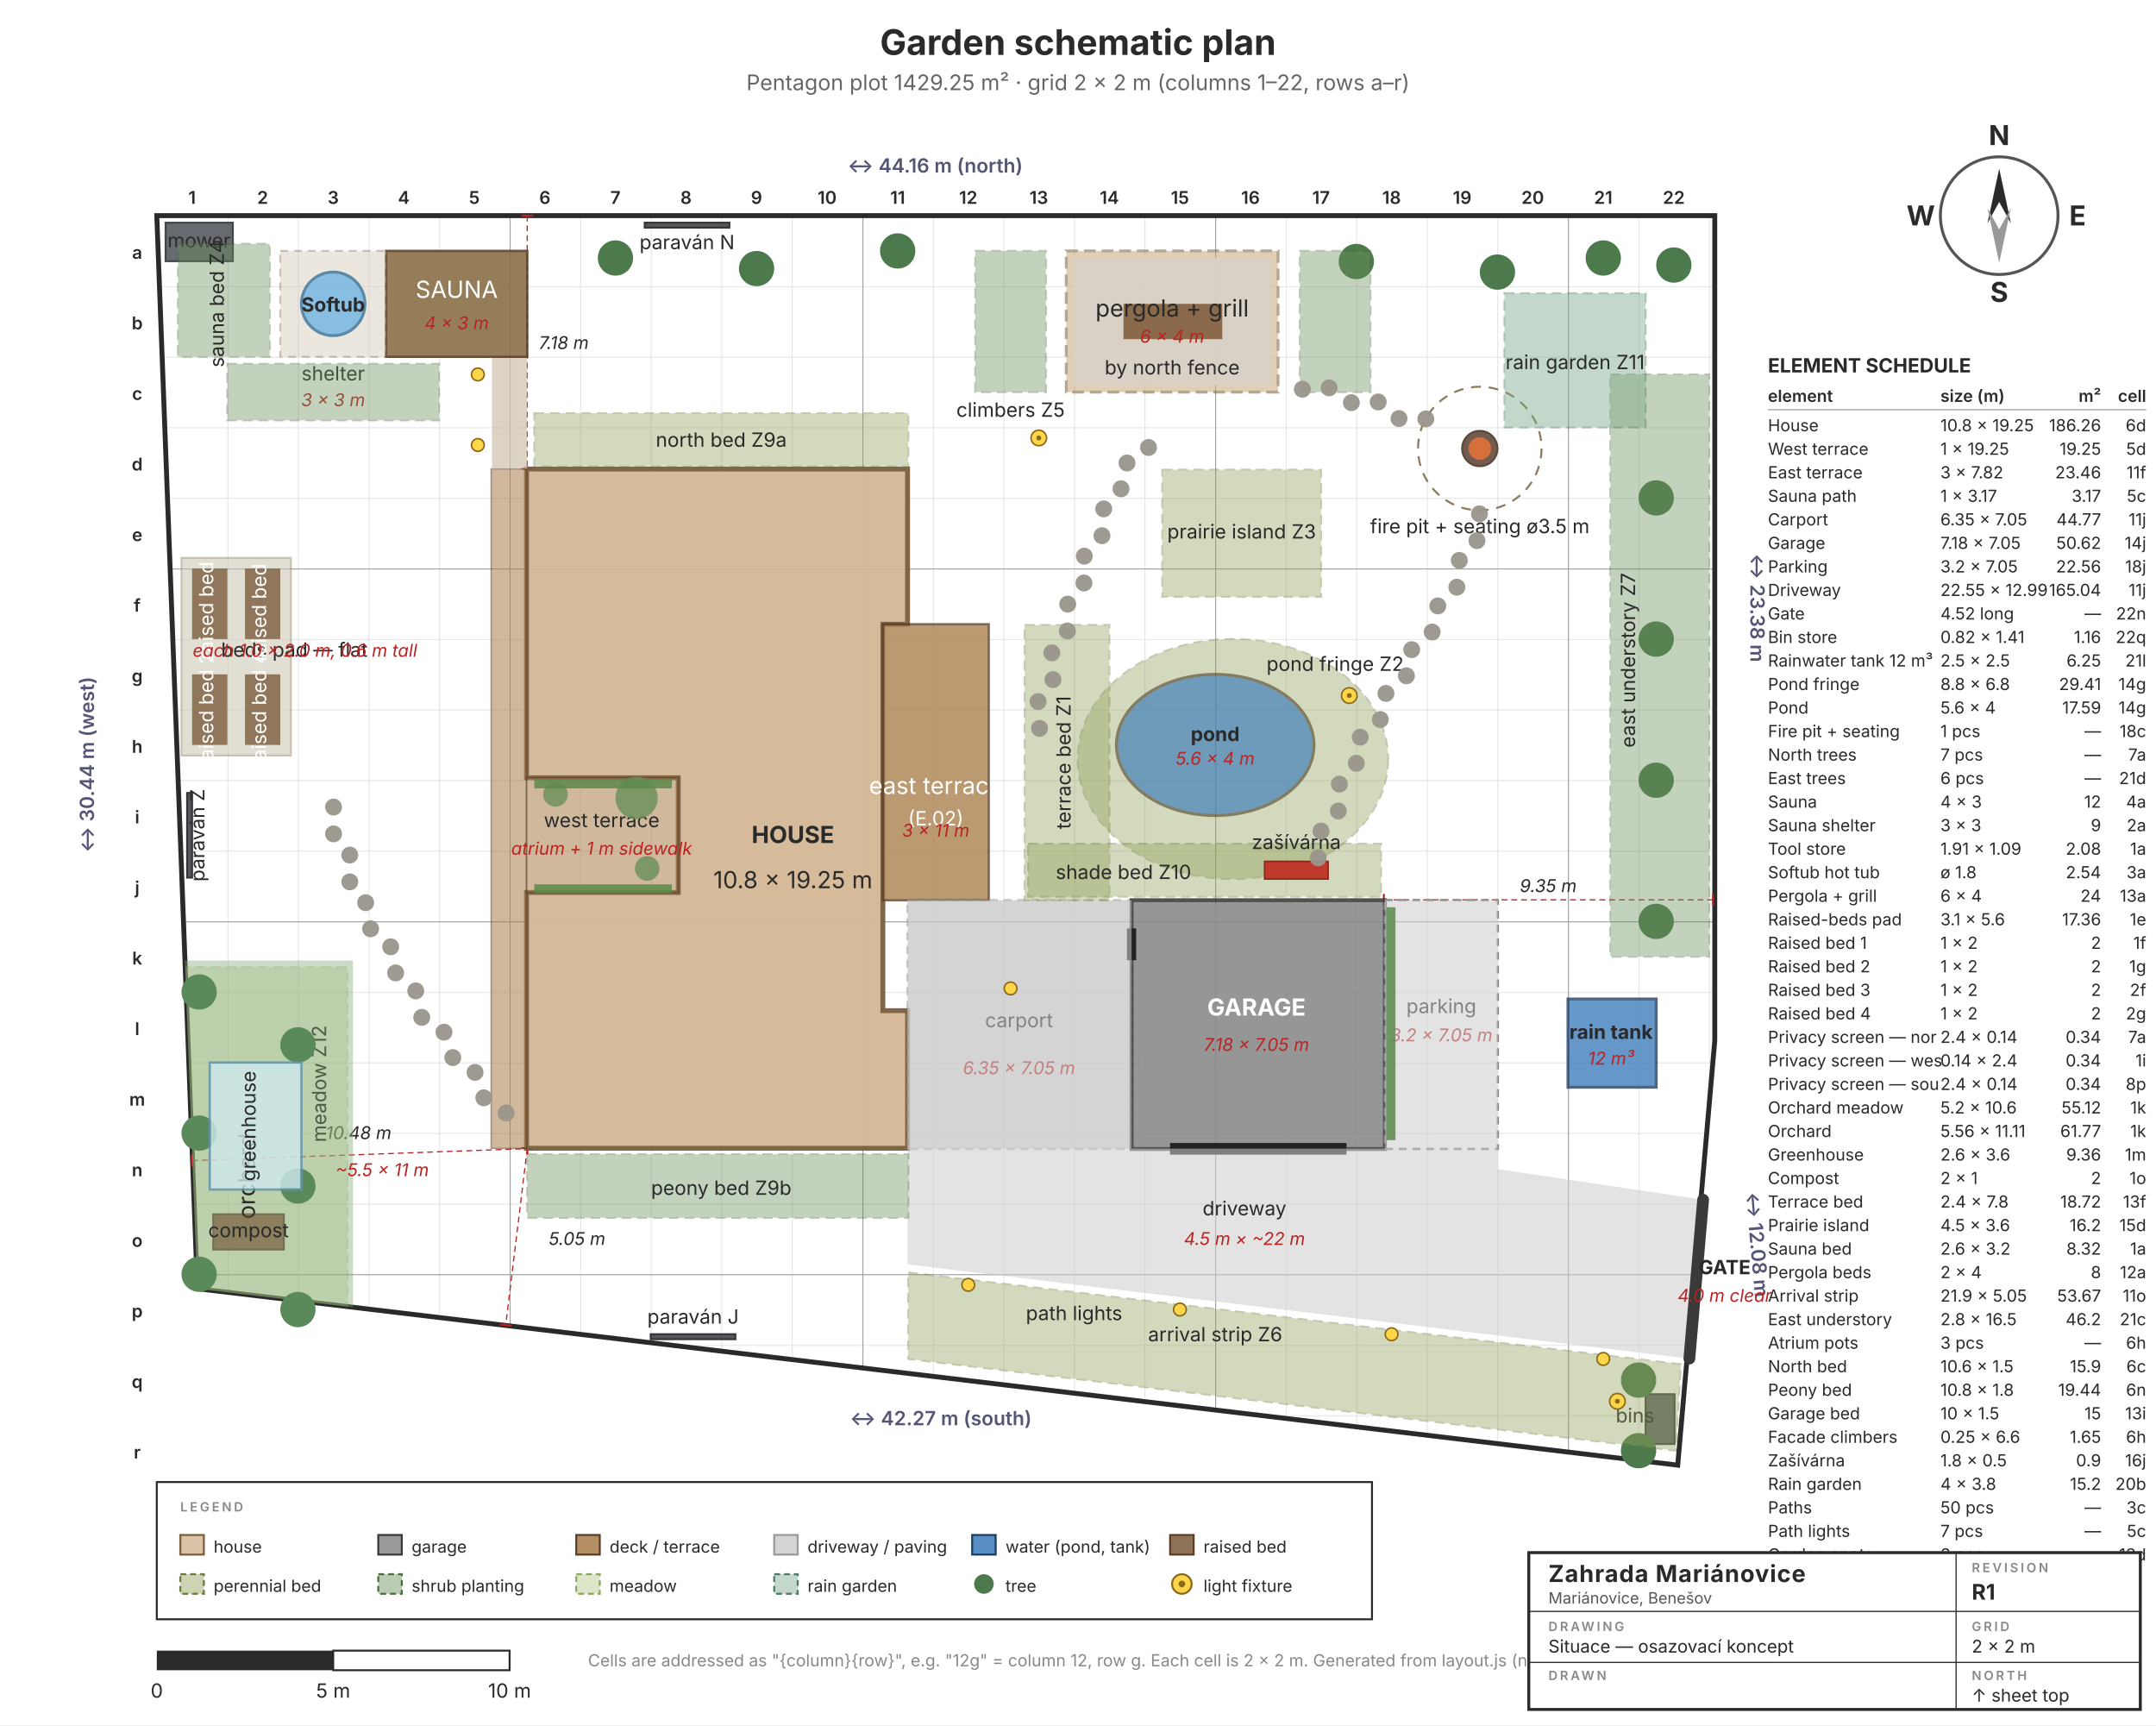
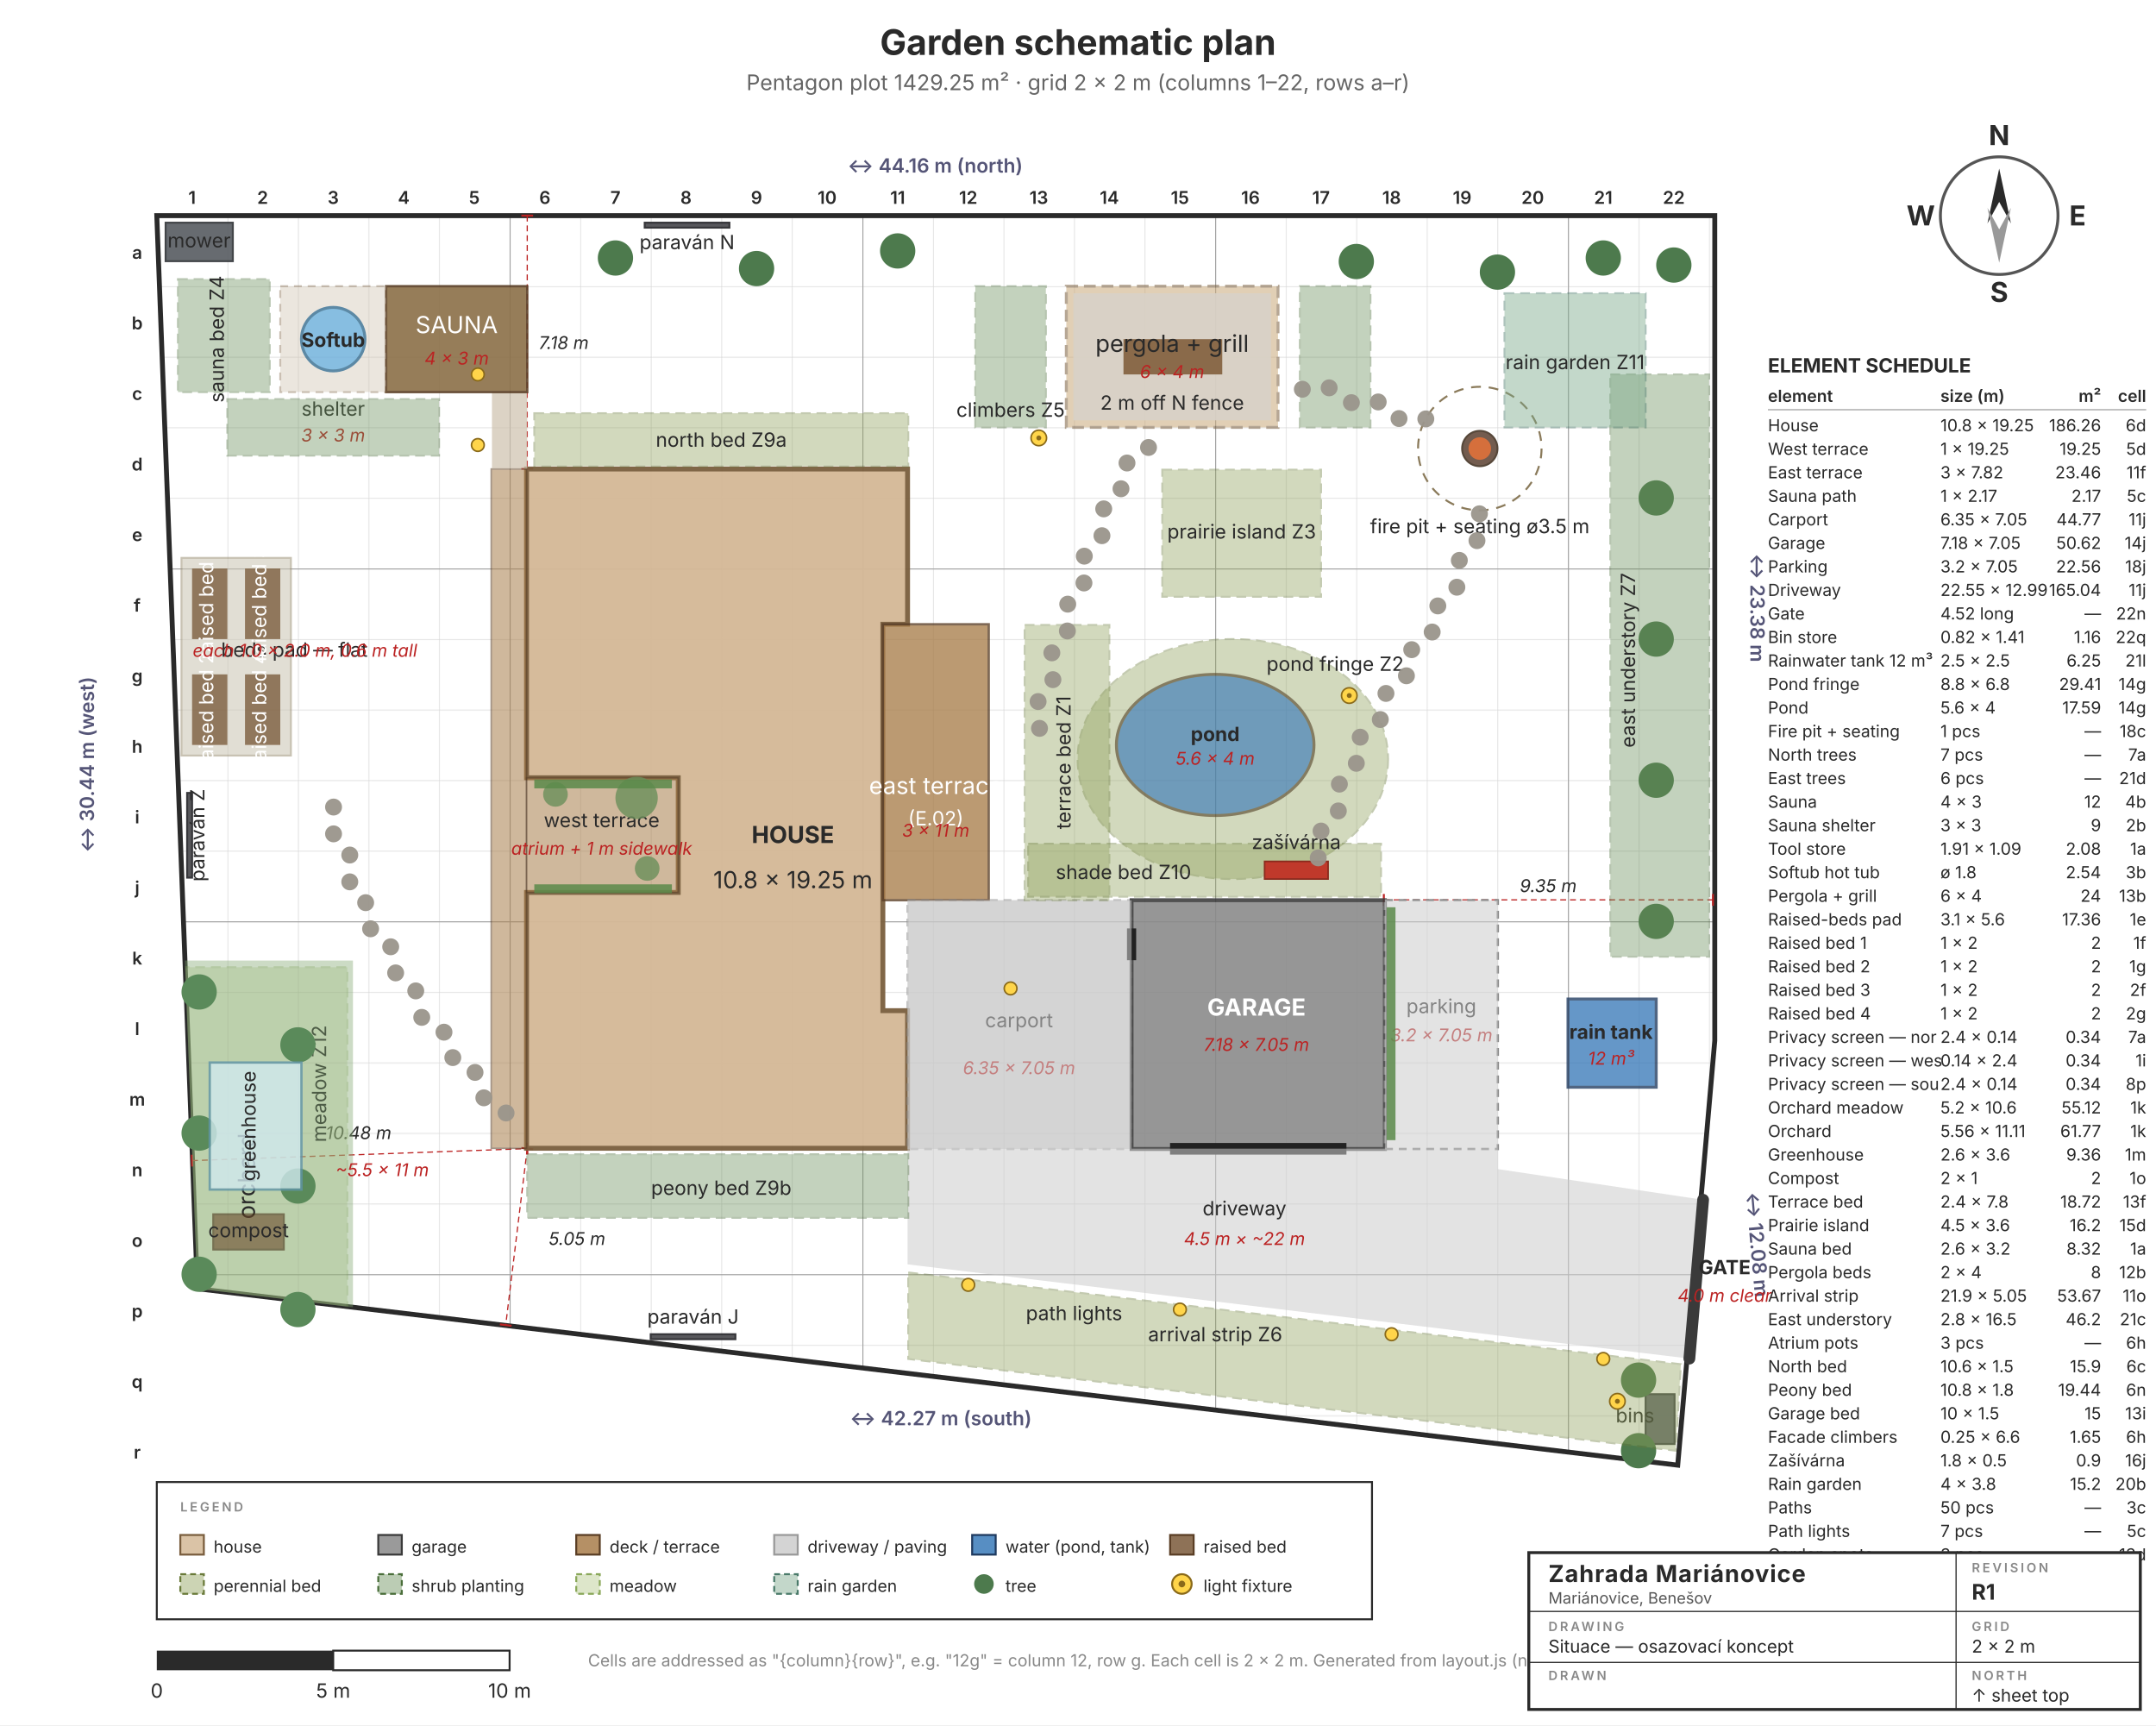
<svg xmlns="http://www.w3.org/2000/svg" viewBox="0 0 1100 880" font-family="-apple-system, BlinkMacSystemFont, sans-serif">
  <defs>
    <pattern id="cellgrid" width="36" height="36" patternUnits="userSpaceOnUse">
      <path d="M 36 0 L 0 0 0 36" fill="none" stroke="#d8d8d8" stroke-width="0.6" />
    </pattern>
    <pattern id="majorgrid" x="0" y="0" width="180" height="180" patternUnits="userSpaceOnUse">
      <rect width="180" height="180" fill="url(#cellgrid)" />
      <path d="M 180 0 L 0 0 0 180" fill="none" stroke="#a0a0a0" stroke-width="1" />
    </pattern>
    <clipPath id="plotShape">
      <polygon points="0,0 794.88,0 794.88,420.84 775.98,637.38 20.7,547.38" />
    </clipPath>
  </defs>
  <style>
    text { font-family: -apple-system, sans-serif; fill: #2a2a2a; }
    .title { font-size: 18px; font-weight: 700; text-anchor: middle; }
    .subtitle { font-size: 11px; fill: #666; text-anchor: middle; }
    .lbl { font-size: 12px; text-anchor: middle; }
    .lbl-w { font-size: 12px; text-anchor: middle; fill: white; }
    .lbl-sm { font-size: 10px; text-anchor: middle; }
    .lbl-sm-w { font-size: 10px; text-anchor: middle; fill: white; }
    .compass { font-size: 14px; font-weight: 700; text-anchor: middle; }
    .strana { font-size: 10px; fill: #557; font-weight: 600; text-anchor: middle; }
    .dim { font-size: 9px; fill: #b22; text-anchor: middle; font-style: italic; }
    .axis { font-size: 9px; fill: #555; text-anchor: middle; font-weight: 600; }
    .tb-proj { font-size: 12px; font-weight: 700; letter-spacing: 0.4px; }
    .tb-sub { font-size: 8px; fill: #555; }
    .tb-lbl { font-size: 6.5px; fill: #888; font-weight: 600; letter-spacing: 1.2px; }
    .tb-val { font-size: 9px; }
    .tb-rev { font-size: 11px; font-weight: 700; }
    .leg { font-size: 8.5px; }
    .note { font-size: 8.5px; fill: #888; }
  </style>
  <rect x="0" y="0" width="1100" height="880" fill="white" />
  <text x="550" y="28" class="title">Garden schematic plan</text>
  <text x="550" y="46" class="subtitle">Pentagon plot 1429.25 m² · grid 2 × 2 m (columns 1–22, rows a–r)</text>
  <g transform="translate(80, 110)">
    <g clip-path="url(#plotShape)">
      <rect x="-50" y="-10" width="900" height="700" fill="url(#majorgrid)" />
    </g>
    <polygon points="0,0 794.88,0 794.88,420.84 775.98,637.38 20.7,547.38" fill="none" stroke="#2a2a2a" stroke-width="2.5" />
    <g class="axis-labels" font-size="9" fill="#555" text-anchor="middle" font-weight="600">
      <text x="18" y="-6">1</text>
      <text x="54" y="-6">2</text>
      <text x="90" y="-6">3</text>
      <text x="126" y="-6">4</text>
      <text x="162" y="-6">5</text>
      <text x="198" y="-6">6</text>
      <text x="234" y="-6">7</text>
      <text x="270" y="-6">8</text>
      <text x="306" y="-6">9</text>
      <text x="342" y="-6">10</text>
      <text x="378" y="-6">11</text>
      <text x="414" y="-6">12</text>
      <text x="450" y="-6">13</text>
      <text x="486" y="-6">14</text>
      <text x="522" y="-6">15</text>
      <text x="558" y="-6">16</text>
      <text x="594" y="-6">17</text>
      <text x="630" y="-6">18</text>
      <text x="666" y="-6">19</text>
      <text x="702" y="-6">20</text>
      <text x="738" y="-6">21</text>
      <text x="774" y="-6">22</text>
    </g>
    <g class="axis-labels" font-size="9" fill="#555" text-anchor="middle" font-weight="600">
      <text x="-10" y="22">a</text>
      <text x="-10" y="58">b</text>
      <text x="-10" y="94">c</text>
      <text x="-10" y="130">d</text>
      <text x="-10" y="166">e</text>
      <text x="-10" y="202">f</text>
      <text x="-10" y="238">g</text>
      <text x="-10" y="274">h</text>
      <text x="-10" y="310">i</text>
      <text x="-10" y="346">j</text>
      <text x="-10" y="382">k</text>
      <text x="-10" y="418">l</text>
      <text x="-10" y="454">m</text>
      <text x="-10" y="490">n</text>
      <text x="-10" y="526">o</text>
      <text x="-10" y="562">p</text>
      <text x="-10" y="598">q</text>
      <text x="-10" y="634">r</text>
    </g>
    <text x="397.08" y="-21.96" class="strana">↔ 44.16 m (north)</text>
    <text x="813.06" y="199.98" class="strana" transform="rotate(90, 813.06, 199.98)">↔ 23.38 m</text>
    <text x="813.06" y="525.06" class="strana" transform="rotate(85, 813.06, 525.06)">↔ 12.08 m</text>
    <text x="399.96" y="617.04" class="strana">↔ 42.27 m (south)</text>
    <text x="-32.04" y="280.08" class="strana" transform="rotate(-90, -32.04, 280.08)">↔ 30.44 m (west)</text>
    <g stroke="#b22" stroke-width="0.6" fill="#b22">
      <line x1="189" y1="0" x2="189" y2="129.06" stroke-dasharray="3,2" />
      <line x1="186" y1="0" x2="192" y2="0" stroke-width="1" />
      <line x1="186" y1="129.06" x2="192" y2="129.06" stroke-width="1" />
      <text x="194.94" y="68.04" font-size="9" font-style="italic" stroke="none" text-anchor="start">7.18 m</text>
      <line x1="18" y1="482.04" x2="189" y2="475.92" stroke-dasharray="3,2" />
      <line x1="18.11" y1="485.04" x2="17.89" y2="479.04" stroke-width="1" />
      <line x1="189.11" y1="478.92" x2="188.89" y2="472.92" stroke-width="1" />
      <text x="102.96" y="471.06" font-size="9" font-style="italic" stroke="none" text-anchor="middle">10.48 m</text>
      <line x1="189" y1="475.92" x2="178.02" y2="565.92" stroke-dasharray="3,2" />
      <line x1="186.02" y1="475.56" x2="191.98" y2="476.28" stroke-width="1" />
      <line x1="175.04" y1="565.56" x2="181" y2="566.28" stroke-width="1" />
      <text x="199.98" y="525.06" font-size="9" font-style="italic" stroke="none" text-anchor="start">5.05 m</text>
      <line x1="626.04" y1="349.02" x2="793.98" y2="349.02" stroke-dasharray="3,2" />
      <line x1="626.04" y1="352.02" x2="626.04" y2="346.02" stroke-width="1" />
      <line x1="793.98" y1="352.02" x2="793.98" y2="346.02" stroke-width="1" />
      <text x="709.92" y="345.06" font-size="9" font-style="italic" stroke="none" text-anchor="middle">9.35 m</text>
    </g>
    <g class="el" data-id="house">
      <polygon points="188.64,129.24 383.04,129.24 383.04,208.44 370.44,208.44 370.44,405.54 383.04,405.54 383.04,475.74 188.64,475.74 188.64,345.24 266.04,345.24 266.04,286.74 188.64,286.74" fill="#d4b896" opacity="0.95" stroke="#7a5e3e" stroke-width="2.5" />
      <text x="324.54" y="320.04" class="lbl" font-size="20" font-weight="700">HOUSE</text>
      <text x="324.54" y="343.08" class="lbl">10.8 × 19.25 m</text>
    </g>
    <g class="el" data-id="westTerrace">
      <rect x="170.64" y="129.24" width="18" height="346.5" fill="#a87d4a" opacity="0.55" stroke="#5a3e25" stroke-width="0.8" />
      <rect x="188.64" y="286.74" width="77.4" height="58.5" fill="#a87d4a" opacity="0.55" stroke="#5a3e25" stroke-width="0.8" />
      <text x="226.98" y="311.94" class="lbl-sm">west terrace</text>
      <text x="226.98" y="325.98" class="dim">atrium + 1 m sidewalk</text>
    </g>
    <g class="el" data-id="eastTerrace">
      <rect x="370.44" y="208.44" width="54" height="140.76" fill="#a87d4a" opacity="0.78" stroke="#5a3e25" stroke-width="1.2" />
      <text x="397.44" y="295.02" class="lbl-w">east terrace</text>
      <text x="397.44" y="311.04" class="lbl-sm-w">(E.02)</text>
      <text x="397.44" y="316.8" class="dim" fill="#fff">3 × 11 m</text>
    </g>
    <g class="el" data-id="saunaPath">
-       <rect x="171" y="72" width="18" height="57.06" fill="#cdc1ad" opacity="0.7" />
+       <rect x="171" y="90" width="18" height="39.06" fill="#cdc1ad" opacity="0.7" />
    </g>
    <g class="el" data-id="carport">
      <rect x="383.04" y="349.2" width="114.3" height="126.9" fill="#bdbdbd" opacity="0.5" stroke="#888" stroke-width="1.2" stroke-dasharray="4,3" />
      <text x="439.92" y="414" class="lbl-sm">carport</text>
      <text x="439.92" y="437.94" class="dim">6.35 × 7.05 m</text>
    </g>
    <g class="el" data-id="garage">
      <rect x="497.34" y="349.2" width="129.24" height="126.9" fill="#888" opacity="0.88" stroke="#3a3a3a" stroke-width="2" />
      <rect x="516.96" y="473.04" width="90" height="5.94" fill="#222" />
      <rect x="495" y="363.6" width="4.68" height="16.2" fill="#222" />
      <text x="561.06" y="408.06" class="lbl-w" font-size="14" font-weight="700">GARAGE</text>
      <text x="561.06" y="426.06" class="dim" fill="#fff">7.18 × 7.05 m</text>
    </g>
    <g class="el" data-id="parking">
      <rect x="626.58" y="349.2" width="57.6" height="126.9" fill="none" stroke="#888" stroke-width="1.2" stroke-dasharray="4,3" />
      <text x="655.38" y="406.8" class="lbl-sm" fill="#666">parking</text>
      <text x="655.38" y="421.2" class="dim">3.2 × 7.05 m</text>
    </g>
    <g class="el" data-id="driveway">
      <polygon points="383.04,349.2 497.34,349.2 497.34,475.92 626.58,475.92 626.58,349.2 684.18,349.2 684.18,486.36 788.94,502.02 781.92,583.02 383.04,534.96" fill="#cccccc" opacity="0.55" />
      <text x="554.94" y="509.94" class="lbl-sm">driveway</text>
      <text x="554.94" y="525.06" class="dim">4.5 m × ~22 m</text>
    </g>
    <g class="el" data-id="gate">
      <line x1="788.94" y1="502.02" x2="781.92" y2="583.02" fill="none" stroke="#3a3a3a" stroke-width="6" stroke-linecap="round" />
      <text x="799.92" y="540" class="lbl-sm" font-weight="700" text-anchor="start">GATE</text>
      <text x="799.92" y="554.04" class="dim" text-anchor="start">4.0 m clear</text>
    </g>
    <g class="el" data-id="binStore">
      <g clip-path="url(#plotShape)">
        <rect x="759.6" y="601.2" width="14.76" height="25.38" fill="#5a5e64" opacity="0.92" stroke="#33363a" stroke-width="1" />
      </g>
      <text x="754.2" y="615.6" class="lbl-sm" fill="#333" text-anchor="end">bins</text>
    </g>
    <g class="el" data-id="rainTank">
      <rect x="720" y="399.6" width="45" height="45" fill="#3a7ab8" opacity="0.78" stroke="#1f3a5f" stroke-width="1.5" />
      <text x="741.96" y="419.94" class="lbl-sm" fill="#fff" font-weight="700">rain tank</text>
      <text x="741.96" y="433.08" class="dim" fill="#fff">12 m³</text>
    </g>
    <g class="el" data-id="pondFringe">
      <ellipse cx="549" cy="277.2" rx="79.2" ry="61.2" fill="#8fa05a" opacity="0.4" stroke="#6a7a3a" stroke-width="1" stroke-dasharray="5,3" />
      <text x="601.2" y="232.2" class="lbl-sm" fill="#3a5a28">pond fringe Z2</text>
    </g>
    <g class="el" data-id="pond">
      <ellipse cx="540" cy="270" rx="50.4" ry="36" fill="#3a7ab8" opacity="0.65" stroke="#5a4a30" stroke-width="1.5" />
      <text x="540" y="268.02" class="lbl-sm" fill="#fff" font-weight="700">pond</text>
      <text x="540" y="280.08" class="dim" fill="#fff">5.6 × 4 m</text>
    </g>
    <g class="el" data-id="firePit">
      <circle cx="675" cy="118.8" r="31.5" fill="none" stroke="#8a7a5a" stroke-width="1" stroke-dasharray="5,4" />
      <circle cx="675" cy="118.8" r="9" fill="#5a4030" opacity="0.85" stroke="#3a2818" stroke-width="1" />
      <circle cx="675" cy="118.8" r="5.76" fill="#ff7733" opacity="0.7" />
      <text x="675" y="162" class="lbl-sm" fill="#5a4828">fire pit + seating ø3.5 m</text>
    </g>
    <g class="el" data-id="northTrees">
      <circle cx="234" cy="21.6" r="9" fill="#4d7a4d" />
      <circle cx="306" cy="27" r="9" fill="#4d7a4d" />
      <circle cx="378" cy="18" r="9" fill="#4d7a4d" />
      <circle cx="612" cy="23.4" r="9" fill="#4d7a4d" />
      <circle cx="684" cy="28.8" r="9" fill="#4d7a4d" />
      <circle cx="738" cy="21.6" r="9" fill="#4d7a4d" />
      <circle cx="774" cy="25.2" r="9" fill="#4d7a4d" />
    </g>
    <g class="el" data-id="eastTrees">
      <circle cx="765" cy="144" r="9" fill="#4d7a4d" />
      <circle cx="765" cy="216" r="9" fill="#4d7a4d" />
      <circle cx="765" cy="288" r="9" fill="#4d7a4d" />
      <circle cx="765" cy="360" r="9" fill="#4d7a4d" />
      <circle cx="756" cy="594" r="9" fill="#4d7a4d" />
      <circle cx="756" cy="630" r="9" fill="#4d7a4d" />
    </g>
    <g class="el" data-id="sauna">
-       <rect x="117" y="18" width="72" height="54" fill="#8b6f47" opacity="0.9" stroke="#5a3e25" stroke-width="1.2" />
-       <text x="153" y="41.94" class="lbl-w">SAUNA</text>
-       <text x="153" y="57.96" class="dim" fill="#fff">4 × 3 m</text>
+       <rect x="117" y="36" width="72" height="54" fill="#8b6f47" opacity="0.9" stroke="#5a3e25" stroke-width="1.2" />
+       <text x="153" y="59.94" class="lbl-w">SAUNA</text>
+       <text x="153" y="75.96" class="dim" fill="#fff">4 × 3 m</text>
    </g>
    <g class="el" data-id="saunaShelter">
-       <rect x="63" y="18" width="54" height="54" fill="#cdc1ad" opacity="0.4" stroke="#7a5e3e" stroke-width="1" stroke-dasharray="4,3" />
-       <text x="90" y="84.06" class="lbl-sm" fill="#5a4828">shelter</text>
-       <text x="90" y="97.2" class="dim">3 × 3 m</text>
+       <rect x="63" y="36" width="54" height="54" fill="#cdc1ad" opacity="0.4" stroke="#7a5e3e" stroke-width="1" stroke-dasharray="4,3" />
+       <text x="90" y="102.06" class="lbl-sm" fill="#5a4828">shelter</text>
+       <text x="90" y="115.2" class="dim">3 × 3 m</text>
    </g>
    <g class="el" data-id="toolStore">
      <g clip-path="url(#plotShape)">
        <rect x="4.5" y="3.6" width="34.29" height="19.62" fill="#5a5e64" opacity="0.92" stroke="#33363a" stroke-width="1" />
      </g>
      <text x="21.6" y="16.2" class="lbl-sm" fill="#fff">mower</text>
    </g>
    <g class="el" data-id="softub">
-       <circle cx="90" cy="45" r="16.2" fill="#5dade2" opacity="0.7" stroke="#1f618d" stroke-width="1.5" />
-       <text x="90" y="48.96" class="lbl-sm" fill="#1f3a5f" font-weight="700">Softub</text>
+       <circle cx="90" cy="63" r="16.2" fill="#5dade2" opacity="0.7" stroke="#1f618d" stroke-width="1.5" />
+       <text x="90" y="66.96" class="lbl-sm" fill="#1f3a5f" font-weight="700">Softub</text>
    </g>
    <g class="el" data-id="pergola">
-       <rect x="464.04" y="18" width="108" height="72" fill="#c8a878" opacity="0.55" stroke="#7a5e3e" stroke-width="1.5" stroke-dasharray="6,3" />
-       <rect x="467.64" y="21.6" width="100.8" height="64.8" fill="#d8d2c8" opacity="0.9" />
-       <rect x="493.2" y="45" width="50.4" height="18" fill="#8a6a4a" />
-       <text x="518.04" y="51.48" class="lbl">pergola + grill</text>
-       <text x="518.04" y="64.8" class="dim">6 × 4 m</text>
-       <text x="518.04" y="81" class="lbl-sm" fill="#5a4828">by north fence</text>
+       <rect x="464.04" y="36" width="108" height="72" fill="#c8a878" opacity="0.55" stroke="#7a5e3e" stroke-width="1.5" stroke-dasharray="6,3" />
+       <rect x="467.64" y="39.6" width="100.8" height="64.8" fill="#d8d2c8" opacity="0.9" />
+       <rect x="493.2" y="63" width="50.4" height="18" fill="#8a6a4a" />
+       <text x="518.04" y="69.48" class="lbl">pergola + grill</text>
+       <text x="518.04" y="82.8" class="dim">6 × 4 m</text>
+       <text x="518.04" y="99" class="lbl-sm" fill="#5a4828">2 m off N fence</text>
    </g>
    <g class="el" data-id="raisedBedsPad">
      <g clip-path="url(#plotShape)">
        <rect x="12.6" y="174.6" width="55.8" height="100.8" fill="#c8c2b0" opacity="0.55" stroke="#9a9074" stroke-width="1" />
      </g>
      <text x="70.2" y="225" class="lbl-sm" fill="#5a5030" text-anchor="start">beds pad — flat</text>
    </g>
    <g class="el" data-id="raisedBed1">
      <rect x="18" y="180" width="18" height="36" fill="#7a5a3a" opacity="0.78" />
      <text x="28.8" y="198" class="lbl-sm-w" transform="rotate(-90, 28.8, 198)">raised bed 1</text>
    </g>
    <g class="el" data-id="raisedBed2">
      <rect x="18" y="234" width="18" height="36" fill="#7a5a3a" opacity="0.78" />
      <text x="28.8" y="252" class="lbl-sm-w" transform="rotate(-90, 28.8, 252)">raised bed 2</text>
    </g>
    <g class="el" data-id="raisedBed3">
      <rect x="45" y="180" width="18" height="36" fill="#7a5a3a" opacity="0.78" />
      <text x="55.8" y="198" class="lbl-sm-w" transform="rotate(-90, 55.8, 198)">raised bed 3</text>
    </g>
    <g class="el" data-id="raisedBed4">
      <rect x="45" y="234" width="18" height="36" fill="#7a5a3a" opacity="0.78" />
      <text x="55.8" y="252" class="lbl-sm-w" transform="rotate(-90, 55.8, 252)">raised bed 4</text>
      <text x="75.6" y="225" class="dim" text-anchor="start">each 1.0 × 2.0 m, 0.6 m tall</text>
    </g>
    <g class="el" data-id="screenNorth">
      <rect x="248.94" y="3.6" width="43.2" height="2.52" fill="#4a4a4e" opacity="0.92" stroke="#26262a" stroke-width="1" />
      <text x="270.54" y="17.1" class="lbl-sm" fill="#3a3a3e">paraván N</text>
    </g>
    <g class="el" data-id="screenWest">
      <rect x="15.48" y="294.48" width="2.52" height="43.2" fill="#4a4a4e" opacity="0.92" stroke="#26262a" stroke-width="1" />
      <text x="24.3" y="316.08" class="lbl-sm" fill="#3a3a3e" transform="rotate(-90, 24.3, 316.08)">paraván Z</text>
    </g>
    <g class="el" data-id="screenSouth">
      <rect x="252" y="570.6" width="43.2" height="2.52" fill="#4a4a4e" opacity="0.92" stroke="#26262a" stroke-width="1" />
      <text x="273.6" y="565.2" class="lbl-sm" fill="#3a3a3e">paraván J</text>
    </g>
    <g class="el" data-id="orchardMeadow">
      <g clip-path="url(#plotShape)">
        <rect x="3.6" y="383.4" width="93.6" height="190.8" fill="#b5c98a" opacity="0.35" stroke="#8aa85a" stroke-width="1" stroke-dasharray="5,3" />
      </g>
      <text x="86.4" y="442.8" class="lbl-sm" fill="#3a5a28" transform="rotate(-90, 86.4, 442.8)">meadow Z12</text>
    </g>
    <g class="el" data-id="orchard">
      <g clip-path="url(#plotShape)">
        <rect x="0" y="379.98" width="100.08" height="199.98" fill="#7fa66f" opacity="0.4" />
      </g>
      <circle cx="21.6" cy="396" r="9" fill="#5a8a5a" />
      <circle cx="72" cy="423" r="9" fill="#5a8a5a" />
      <circle cx="21.6" cy="468" r="9" fill="#5a8a5a" />
      <circle cx="72" cy="495" r="9" fill="#5a8a5a" />
      <circle cx="21.6" cy="540" r="9" fill="#5a8a5a" />
      <circle cx="72" cy="558" r="9" fill="#5a8a5a" />
      <text x="50.04" y="489.96" class="lbl" transform="rotate(-90, 50.04, 489.96)">orchard</text>
      <text x="115.02" y="489.96" class="dim" text-anchor="start">~5.5 × 11 m</text>
    </g>
    <g class="el" data-id="greenhouse">
      <g clip-path="url(#plotShape)">
        <rect x="27" y="432" width="46.8" height="64.8" fill="#cfe8ef" opacity="0.8" stroke="#5f93a8" stroke-width="1.2" />
      </g>
      <text x="50.4" y="464.4" class="lbl-sm" fill="#245a6a" transform="rotate(-90, 50.4, 464.4)">greenhouse</text>
    </g>
    <g class="el" data-id="compost">
      <g clip-path="url(#plotShape)">
        <rect x="28.8" y="509.4" width="36" height="18" fill="#6a4a2a" opacity="0.6" stroke="#4a3218" stroke-width="1" />
      </g>
      <text x="46.8" y="521.1" class="lbl-sm" fill="#fff">compost</text>
    </g>
    <g class="el" data-id="bedTerrace">
      <rect x="442.8" y="208.8" width="43.2" height="140.4" fill="#8fa05a" opacity="0.4" stroke="#6a7a3a" stroke-width="1" stroke-dasharray="5,3" />
      <text x="466.2" y="279" class="lbl-sm" fill="#3a5a28" transform="rotate(-90, 466.2, 279)">terrace bed Z1</text>
    </g>
    <g class="el" data-id="prairieIsland">
      <rect x="513" y="129.6" width="81" height="64.8" fill="#8fa05a" opacity="0.4" stroke="#6a7a3a" stroke-width="1" stroke-dasharray="5,3" />
      <text x="553.5" y="164.7" class="lbl-sm" fill="#3a5a28">prairie island Z3</text>
    </g>
    <g class="el" data-id="saunaBed">
-       <rect x="10.8" y="14.4" width="46.8" height="57.6" fill="#6a8e5a" opacity="0.4" stroke="#4a6e3a" stroke-width="1" stroke-dasharray="5,3" />
-       <rect x="36" y="75.6" width="108" height="28.8" fill="#6a8e5a" opacity="0.4" stroke="#4a6e3a" stroke-width="1" stroke-dasharray="5,3" />
-       <text x="34.2" y="45" class="lbl-sm" fill="#3a5a28" transform="rotate(-90, 34.2, 45)">sauna bed Z4</text>
+       <rect x="10.8" y="32.4" width="46.8" height="57.6" fill="#6a8e5a" opacity="0.4" stroke="#4a6e3a" stroke-width="1" stroke-dasharray="5,3" />
+       <rect x="36" y="93.6" width="108" height="28.8" fill="#6a8e5a" opacity="0.4" stroke="#4a6e3a" stroke-width="1" stroke-dasharray="5,3" />
+       <text x="34.2" y="63" class="lbl-sm" fill="#3a5a28" transform="rotate(-90, 34.2, 63)">sauna bed Z4</text>
    </g>
    <g class="el" data-id="pergolaBeds">
-       <rect x="417.6" y="18" width="36" height="72" fill="#6a8e5a" opacity="0.4" stroke="#4a6e3a" stroke-width="1" stroke-dasharray="5,3" />
-       <rect x="583.2" y="18" width="36" height="72" fill="#6a8e5a" opacity="0.4" stroke="#4a6e3a" stroke-width="1" stroke-dasharray="5,3" />
+       <rect x="417.6" y="36" width="36" height="72" fill="#6a8e5a" opacity="0.4" stroke="#4a6e3a" stroke-width="1" stroke-dasharray="5,3" />
+       <rect x="583.2" y="36" width="36" height="72" fill="#6a8e5a" opacity="0.4" stroke="#4a6e3a" stroke-width="1" stroke-dasharray="5,3" />
      <text x="435.6" y="102.6" class="lbl-sm" fill="#3a5a28">climbers Z5</text>
    </g>
    <g class="el" data-id="arrivalStrip">
      <polygon points="383.4,539.1 777.6,585.9 774.9,630 383.4,583.2" fill="#8fa05a" opacity="0.4" stroke="#6a7a3a" stroke-width="1" stroke-dasharray="5,3" />
      <text x="540" y="574.2" class="lbl-sm" fill="#3a5a28">arrival strip Z6</text>
    </g>
    <g class="el" data-id="eastUnderstory">
      <rect x="741.6" y="81" width="50.4" height="297" fill="#6a8e5a" opacity="0.4" stroke="#4a6e3a" stroke-width="1" stroke-dasharray="5,3" />
      <text x="754.2" y="226.8" class="lbl-sm" fill="#3a5a28" transform="rotate(-90, 754.2, 226.8)">east understory Z7</text>
    </g>
    <g class="el" data-id="atriumPots">
      <circle cx="203.4" cy="295.2" r="6.3" fill="#6a8e5a" opacity="0.8" />
      <circle cx="244.8" cy="297" r="10.8" fill="#6a8e5a" opacity="0.8" />
      <circle cx="250.2" cy="333" r="6.3" fill="#6a8e5a" opacity="0.8" />
    </g>
    <g class="el" data-id="northFoundation">
      <rect x="192.6" y="100.8" width="190.8" height="27" fill="#8fa05a" opacity="0.4" stroke="#6a7a3a" stroke-width="1" stroke-dasharray="5,3" />
      <text x="288" y="117.9" class="lbl-sm" fill="#3a5a28">north bed Z9a</text>
    </g>
    <g class="el" data-id="southFoundation">
      <rect x="189" y="478.8" width="194.4" height="32.4" fill="#6a8e5a" opacity="0.4" stroke="#4a6e3a" stroke-width="1" stroke-dasharray="5,3" />
      <text x="288" y="499.5" class="lbl-sm" fill="#3a5a28">peony bed Z9b</text>
    </g>
    <g class="el" data-id="garageFaceBed">
      <rect x="444.6" y="320.4" width="180" height="27" fill="#8fa05a" opacity="0.4" stroke="#6a7a3a" stroke-width="1" stroke-dasharray="5,3" />
      <text x="493.2" y="338.4" class="lbl-sm" fill="#3a5a28">shade bed Z10</text>
    </g>
    <g class="el" data-id="facadeClimbers">
      <rect x="627.48" y="352.8" width="4.5" height="118.8" fill="#5a8a4a" opacity="0.85" />
      <rect x="192.6" y="287.64" width="70.2" height="4.5" fill="#5a8a4a" opacity="0.85" />
      <rect x="192.6" y="341.1" width="70.2" height="4.5" fill="#5a8a4a" opacity="0.85" />
    </g>
    <g class="el" data-id="zasivarna">
      <rect x="565.2" y="329.4" width="32.4" height="9" fill="#c0392b" stroke="#8a2a1e" stroke-width="0.8" />
      <text x="581.4" y="323.1" class="lbl-sm" fill="#8a2a1e">zašívárna</text>
    </g>
    <g class="el" data-id="rainGarden">
      <rect x="687.6" y="39.6" width="72" height="68.4" fill="#7aa88a" opacity="0.45" stroke="#4a7a6a" stroke-width="1" stroke-dasharray="5,3" />
      <text x="723.6" y="78.3" class="lbl-sm" fill="#3a5a28">rain garden Z11</text>
    </g>
    <g class="el" data-id="steppingPaths">
      <circle cx="178.2" cy="457.74" r="4.32" fill="#9a958c" opacity="0.95" />
      <circle cx="166.86" cy="450" r="4.32" fill="#9a958c" opacity="0.95" />
      <circle cx="162.36" cy="437.04" r="4.32" fill="#9a958c" opacity="0.95" />
      <circle cx="151.02" cy="429.48" r="4.32" fill="#9a958c" opacity="0.95" />
      <circle cx="146.52" cy="416.52" r="4.32" fill="#9a958c" opacity="0.95" />
      <circle cx="135.18" cy="408.96" r="4.32" fill="#9a958c" opacity="0.95" />
      <circle cx="132.12" cy="395.46" r="4.32" fill="#9a958c" opacity="0.95" />
      <circle cx="121.86" cy="386.28" r="4.32" fill="#9a958c" opacity="0.95" />
      <circle cx="119.34" cy="372.96" r="4.32" fill="#9a958c" opacity="0.95" />
      <circle cx="109.08" cy="363.78" r="4.32" fill="#9a958c" opacity="0.95" />
      <circle cx="106.56" cy="350.46" r="4.32" fill="#9a958c" opacity="0.95" />
      <circle cx="98.46" cy="339.84" r="4.32" fill="#9a958c" opacity="0.95" />
      <circle cx="98.46" cy="326.16" r="4.32" fill="#9a958c" opacity="0.95" />
      <circle cx="90.18" cy="315.36" r="4.32" fill="#9a958c" opacity="0.95" />
      <circle cx="90.18" cy="301.68" r="4.32" fill="#9a958c" opacity="0.95" />
      <circle cx="450.36" cy="261.54" r="4.32" fill="#9a958c" opacity="0.95" />
      <circle cx="449.64" cy="247.86" r="4.32" fill="#9a958c" opacity="0.95" />
      <circle cx="457.2" cy="236.7" r="4.32" fill="#9a958c" opacity="0.95" />
      <circle cx="456.66" cy="223.02" r="4.32" fill="#9a958c" opacity="0.95" />
      <circle cx="464.58" cy="211.86" r="4.32" fill="#9a958c" opacity="0.95" />
      <circle cx="464.76" cy="198.18" r="4.32" fill="#9a958c" opacity="0.95" />
      <circle cx="473.04" cy="187.38" r="4.32" fill="#9a958c" opacity="0.95" />
      <circle cx="473.22" cy="173.7" r="4.32" fill="#9a958c" opacity="0.95" />
      <circle cx="482.22" cy="163.26" r="4.32" fill="#9a958c" opacity="0.95" />
      <circle cx="483.12" cy="149.58" r="4.32" fill="#9a958c" opacity="0.95" />
      <circle cx="491.94" cy="139.32" r="4.32" fill="#9a958c" opacity="0.95" />
      <circle cx="495" cy="126.18" r="4.32" fill="#9a958c" opacity="0.95" />
      <circle cx="505.98" cy="118.26" r="4.32" fill="#9a958c" opacity="0.95" />
      <circle cx="584.46" cy="88.56" r="4.32" fill="#9a958c" opacity="0.95" />
      <circle cx="598.14" cy="87.84" r="4.32" fill="#9a958c" opacity="0.95" />
      <circle cx="609.48" cy="95.4" r="4.32" fill="#9a958c" opacity="0.95" />
      <circle cx="623.16" cy="95.04" r="4.32" fill="#9a958c" opacity="0.95" />
      <circle cx="633.78" cy="103.5" r="4.32" fill="#9a958c" opacity="0.95" />
      <circle cx="647.46" cy="103.68" r="4.32" fill="#9a958c" opacity="0.95" />
      <circle cx="674.82" cy="152.1" r="4.32" fill="#9a958c" opacity="0.95" />
      <circle cx="673.56" cy="165.78" r="4.32" fill="#9a958c" opacity="0.95" />
      <circle cx="664.56" cy="175.86" r="4.32" fill="#9a958c" opacity="0.95" />
      <circle cx="663.3" cy="189.54" r="4.32" fill="#9a958c" opacity="0.95" />
      <circle cx="653.58" cy="199.08" r="4.32" fill="#9a958c" opacity="0.95" />
      <circle cx="650.7" cy="212.4" r="4.32" fill="#9a958c" opacity="0.95" />
      <circle cx="640.26" cy="221.4" r="4.32" fill="#9a958c" opacity="0.95" />
      <circle cx="637.56" cy="234.72" r="4.32" fill="#9a958c" opacity="0.95" />
      <circle cx="627.12" cy="243.72" r="4.32" fill="#9a958c" opacity="0.95" />
      <circle cx="624.24" cy="257.04" r="4.32" fill="#9a958c" opacity="0.95" />
      <circle cx="613.98" cy="266.04" r="4.32" fill="#9a958c" opacity="0.95" />
      <circle cx="612" cy="279.36" r="4.32" fill="#9a958c" opacity="0.95" />
      <circle cx="603.36" cy="289.98" r="4.32" fill="#9a958c" opacity="0.95" />
      <circle cx="602.82" cy="303.66" r="4.32" fill="#9a958c" opacity="0.95" />
      <circle cx="594" cy="313.92" r="4.32" fill="#9a958c" opacity="0.95" />
      <circle cx="592.56" cy="327.6" r="4.32" fill="#9a958c" opacity="0.95" />
    </g>
    <g class="el" data-id="pathLights">
      <circle cx="414" cy="545.4" r="3.24" fill="#ffd54a" stroke="#8a6a1a" stroke-width="0.8" />
      <circle cx="522" cy="558" r="3.24" fill="#ffd54a" stroke="#8a6a1a" stroke-width="0.8" />
      <circle cx="630" cy="570.6" r="3.24" fill="#ffd54a" stroke="#8a6a1a" stroke-width="0.8" />
      <circle cx="738" cy="583.2" r="3.24" fill="#ffd54a" stroke="#8a6a1a" stroke-width="0.8" />
      <circle cx="163.8" cy="81" r="3.24" fill="#ffd54a" stroke="#8a6a1a" stroke-width="0.8" />
      <circle cx="163.8" cy="117" r="3.24" fill="#ffd54a" stroke="#8a6a1a" stroke-width="0.8" />
      <circle cx="435.6" cy="394.2" r="3.24" fill="#ffd54a" stroke="#8a6a1a" stroke-width="0.8" />
      <text x="468" y="563.4" class="lbl-sm" fill="#8a6a1a">path lights</text>
    </g>
    <g class="el" data-id="gardenSpots">
      <circle cx="745.2" cy="604.8" r="3.96" fill="#ffd54a" stroke="#8a6a1a" stroke-width="0.8" />
      <circle cx="745.2" cy="604.8" r="1.26" fill="#8a6a1a" />
      <circle cx="608.4" cy="244.8" r="3.96" fill="#ffd54a" stroke="#8a6a1a" stroke-width="0.8" />
      <circle cx="608.4" cy="244.8" r="1.26" fill="#8a6a1a" />
      <circle cx="450" cy="113.4" r="3.96" fill="#ffd54a" stroke="#8a6a1a" stroke-width="0.8" />
      <circle cx="450" cy="113.4" r="1.26" fill="#8a6a1a" />
    </g>
  </g>
  <g transform="translate(1020, 110)">
    <circle cx="0" cy="0" r="30" fill="white" stroke="#555" stroke-width="1.5" />
    <path d="M 0 -24 L 6 4 L 0 -7 L -6 4 Z" fill="#2a2a2a" />
    <path d="M 0 7 L 6 -4 L 0 24 L -6 -4 Z" fill="#999" />
    <text x="0" y="-36" class="compass">N</text>
    <text x="0" y="44" class="compass">S</text>
    <text x="-40" y="5" class="compass">W</text>
    <text x="40" y="5" class="compass">E</text>
  </g>
  <g transform="translate(902, 190)" font-size="8.5" fill="#2a2a2a">
    <text x="0" y="0" font-weight="700" font-size="10">ELEMENT SCHEDULE</text>
    <text x="0" y="15" fill="#555" font-weight="600">element</text>
    <text x="88" y="15" fill="#555" font-weight="600">size (m)</text>
    <text x="170" y="15" fill="#555" font-weight="600" text-anchor="end">m²</text>
    <text x="193" y="15" fill="#555" font-weight="600" text-anchor="end">cell</text>
    <line x1="0" y1="19" x2="193" y2="19" stroke="#bbb" stroke-width="0.8" />
    <text x="0" y="30">House</text>
    <text x="88" y="30">10.8 × 19.25</text>
    <text x="170" y="30" text-anchor="end">186.26</text>
    <text x="193" y="30" text-anchor="end">6d</text>
    <text x="0" y="42">West terrace</text>
    <text x="88" y="42">1 × 19.25</text>
    <text x="170" y="42" text-anchor="end">19.25</text>
    <text x="193" y="42" text-anchor="end">5d</text>
    <text x="0" y="54">East terrace</text>
    <text x="88" y="54">3 × 7.82</text>
    <text x="170" y="54" text-anchor="end">23.46</text>
    <text x="193" y="54" text-anchor="end">11f</text>
    <text x="0" y="66">Sauna path</text>
-     <text x="88" y="66">1 × 3.17</text>
-     <text x="170" y="66" text-anchor="end">3.17</text>
+     <text x="88" y="66">1 × 2.17</text>
+     <text x="170" y="66" text-anchor="end">2.17</text>
    <text x="193" y="66" text-anchor="end">5c</text>
    <text x="0" y="78">Carport</text>
    <text x="88" y="78">6.35 × 7.05</text>
    <text x="170" y="78" text-anchor="end">44.77</text>
    <text x="193" y="78" text-anchor="end">11j</text>
    <text x="0" y="90">Garage</text>
    <text x="88" y="90">7.18 × 7.05</text>
    <text x="170" y="90" text-anchor="end">50.62</text>
    <text x="193" y="90" text-anchor="end">14j</text>
    <text x="0" y="102">Parking</text>
    <text x="88" y="102">3.2 × 7.05</text>
    <text x="170" y="102" text-anchor="end">22.56</text>
    <text x="193" y="102" text-anchor="end">18j</text>
    <text x="0" y="114">Driveway</text>
    <text x="88" y="114">22.55 × 12.99</text>
    <text x="170" y="114" text-anchor="end">165.04</text>
    <text x="193" y="114" text-anchor="end">11j</text>
    <text x="0" y="126">Gate</text>
    <text x="88" y="126">4.52 long</text>
    <text x="170" y="126" text-anchor="end">—</text>
    <text x="193" y="126" text-anchor="end">22n</text>
    <text x="0" y="138">Bin store</text>
    <text x="88" y="138">0.82 × 1.41</text>
    <text x="170" y="138" text-anchor="end">1.16</text>
    <text x="193" y="138" text-anchor="end">22q</text>
    <text x="0" y="150">Rainwater tank 12 m³</text>
    <text x="88" y="150">2.5 × 2.5</text>
    <text x="170" y="150" text-anchor="end">6.25</text>
    <text x="193" y="150" text-anchor="end">21l</text>
    <text x="0" y="162">Pond fringe</text>
    <text x="88" y="162">8.8 × 6.8</text>
    <text x="170" y="162" text-anchor="end">29.41</text>
    <text x="193" y="162" text-anchor="end">14g</text>
    <text x="0" y="174">Pond</text>
    <text x="88" y="174">5.6 × 4</text>
    <text x="170" y="174" text-anchor="end">17.59</text>
    <text x="193" y="174" text-anchor="end">14g</text>
    <text x="0" y="186">Fire pit + seating</text>
    <text x="88" y="186">1 pcs</text>
    <text x="170" y="186" text-anchor="end">—</text>
    <text x="193" y="186" text-anchor="end">18c</text>
    <text x="0" y="198">North trees</text>
    <text x="88" y="198">7 pcs</text>
    <text x="170" y="198" text-anchor="end">—</text>
    <text x="193" y="198" text-anchor="end">7a</text>
    <text x="0" y="210">East trees</text>
    <text x="88" y="210">6 pcs</text>
    <text x="170" y="210" text-anchor="end">—</text>
    <text x="193" y="210" text-anchor="end">21d</text>
    <text x="0" y="222">Sauna</text>
    <text x="88" y="222">4 × 3</text>
    <text x="170" y="222" text-anchor="end">12</text>
-     <text x="193" y="222" text-anchor="end">4a</text>
+     <text x="193" y="222" text-anchor="end">4b</text>
    <text x="0" y="234">Sauna shelter</text>
    <text x="88" y="234">3 × 3</text>
    <text x="170" y="234" text-anchor="end">9</text>
-     <text x="193" y="234" text-anchor="end">2a</text>
+     <text x="193" y="234" text-anchor="end">2b</text>
    <text x="0" y="246">Tool store</text>
    <text x="88" y="246">1.91 × 1.09</text>
    <text x="170" y="246" text-anchor="end">2.08</text>
    <text x="193" y="246" text-anchor="end">1a</text>
    <text x="0" y="258">Softub hot tub</text>
    <text x="88" y="258">ø 1.8</text>
    <text x="170" y="258" text-anchor="end">2.54</text>
-     <text x="193" y="258" text-anchor="end">3a</text>
+     <text x="193" y="258" text-anchor="end">3b</text>
    <text x="0" y="270">Pergola + grill</text>
    <text x="88" y="270">6 × 4</text>
    <text x="170" y="270" text-anchor="end">24</text>
-     <text x="193" y="270" text-anchor="end">13a</text>
+     <text x="193" y="270" text-anchor="end">13b</text>
    <text x="0" y="282">Raised-beds pad</text>
    <text x="88" y="282">3.1 × 5.6</text>
    <text x="170" y="282" text-anchor="end">17.36</text>
    <text x="193" y="282" text-anchor="end">1e</text>
    <text x="0" y="294">Raised bed 1</text>
    <text x="88" y="294">1 × 2</text>
    <text x="170" y="294" text-anchor="end">2</text>
    <text x="193" y="294" text-anchor="end">1f</text>
    <text x="0" y="306">Raised bed 2</text>
    <text x="88" y="306">1 × 2</text>
    <text x="170" y="306" text-anchor="end">2</text>
    <text x="193" y="306" text-anchor="end">1g</text>
    <text x="0" y="318">Raised bed 3</text>
    <text x="88" y="318">1 × 2</text>
    <text x="170" y="318" text-anchor="end">2</text>
    <text x="193" y="318" text-anchor="end">2f</text>
    <text x="0" y="330">Raised bed 4</text>
    <text x="88" y="330">1 × 2</text>
    <text x="170" y="330" text-anchor="end">2</text>
    <text x="193" y="330" text-anchor="end">2g</text>
    <text x="0" y="342">Privacy screen — nor</text>
    <text x="88" y="342">2.4 × 0.14</text>
    <text x="170" y="342" text-anchor="end">0.34</text>
    <text x="193" y="342" text-anchor="end">7a</text>
    <text x="0" y="354">Privacy screen — wes</text>
    <text x="88" y="354">0.14 × 2.4</text>
    <text x="170" y="354" text-anchor="end">0.34</text>
    <text x="193" y="354" text-anchor="end">1i</text>
    <text x="0" y="366">Privacy screen — sou</text>
    <text x="88" y="366">2.4 × 0.14</text>
    <text x="170" y="366" text-anchor="end">0.34</text>
    <text x="193" y="366" text-anchor="end">8p</text>
    <text x="0" y="378">Orchard meadow</text>
    <text x="88" y="378">5.2 × 10.6</text>
    <text x="170" y="378" text-anchor="end">55.12</text>
    <text x="193" y="378" text-anchor="end">1k</text>
    <text x="0" y="390">Orchard</text>
    <text x="88" y="390">5.56 × 11.11</text>
    <text x="170" y="390" text-anchor="end">61.77</text>
    <text x="193" y="390" text-anchor="end">1k</text>
    <text x="0" y="402">Greenhouse</text>
    <text x="88" y="402">2.6 × 3.6</text>
    <text x="170" y="402" text-anchor="end">9.36</text>
    <text x="193" y="402" text-anchor="end">1m</text>
    <text x="0" y="414">Compost</text>
    <text x="88" y="414">2 × 1</text>
    <text x="170" y="414" text-anchor="end">2</text>
    <text x="193" y="414" text-anchor="end">1o</text>
    <text x="0" y="426">Terrace bed</text>
    <text x="88" y="426">2.4 × 7.8</text>
    <text x="170" y="426" text-anchor="end">18.72</text>
    <text x="193" y="426" text-anchor="end">13f</text>
    <text x="0" y="438">Prairie island</text>
    <text x="88" y="438">4.5 × 3.6</text>
    <text x="170" y="438" text-anchor="end">16.2</text>
    <text x="193" y="438" text-anchor="end">15d</text>
    <text x="0" y="450">Sauna bed</text>
    <text x="88" y="450">2.6 × 3.2</text>
    <text x="170" y="450" text-anchor="end">8.32</text>
    <text x="193" y="450" text-anchor="end">1a</text>
    <text x="0" y="462">Pergola beds</text>
    <text x="88" y="462">2 × 4</text>
    <text x="170" y="462" text-anchor="end">8</text>
-     <text x="193" y="462" text-anchor="end">12a</text>
+     <text x="193" y="462" text-anchor="end">12b</text>
    <text x="0" y="474">Arrival strip</text>
    <text x="88" y="474">21.9 × 5.05</text>
    <text x="170" y="474" text-anchor="end">53.67</text>
    <text x="193" y="474" text-anchor="end">11o</text>
    <text x="0" y="486">East understory</text>
    <text x="88" y="486">2.8 × 16.5</text>
    <text x="170" y="486" text-anchor="end">46.2</text>
    <text x="193" y="486" text-anchor="end">21c</text>
    <text x="0" y="498">Atrium pots</text>
    <text x="88" y="498">3 pcs</text>
    <text x="170" y="498" text-anchor="end">—</text>
    <text x="193" y="498" text-anchor="end">6h</text>
    <text x="0" y="510">North bed</text>
    <text x="88" y="510">10.6 × 1.5</text>
    <text x="170" y="510" text-anchor="end">15.9</text>
    <text x="193" y="510" text-anchor="end">6c</text>
    <text x="0" y="522">Peony bed</text>
    <text x="88" y="522">10.8 × 1.8</text>
    <text x="170" y="522" text-anchor="end">19.44</text>
    <text x="193" y="522" text-anchor="end">6n</text>
    <text x="0" y="534">Garage bed</text>
    <text x="88" y="534">10 × 1.5</text>
    <text x="170" y="534" text-anchor="end">15</text>
    <text x="193" y="534" text-anchor="end">13i</text>
    <text x="0" y="546">Facade climbers</text>
    <text x="88" y="546">0.25 × 6.6</text>
    <text x="170" y="546" text-anchor="end">1.65</text>
    <text x="193" y="546" text-anchor="end">6h</text>
    <text x="0" y="558">Zašívárna</text>
    <text x="88" y="558">1.8 × 0.5</text>
    <text x="170" y="558" text-anchor="end">0.9</text>
    <text x="193" y="558" text-anchor="end">16j</text>
    <text x="0" y="570">Rain garden</text>
    <text x="88" y="570">4 × 3.8</text>
    <text x="170" y="570" text-anchor="end">15.2</text>
    <text x="193" y="570" text-anchor="end">20b</text>
    <text x="0" y="582">Paths</text>
    <text x="88" y="582">50 pcs</text>
    <text x="170" y="582" text-anchor="end">—</text>
    <text x="193" y="582" text-anchor="end">3c</text>
    <text x="0" y="594">Path lights</text>
    <text x="88" y="594">7 pcs</text>
    <text x="170" y="594" text-anchor="end">—</text>
    <text x="193" y="594" text-anchor="end">5c</text>
    <text x="0" y="606">Garden spots</text>
    <text x="88" y="606">3 pcs</text>
    <text x="170" y="606" text-anchor="end">—</text>
    <text x="193" y="606" text-anchor="end">13d</text>
  </g>
  <g>
    <rect x="80" y="756" width="620" height="70" fill="white" stroke="#2a2a2a" stroke-width="1" />
    <text x="92" y="771" class="tb-lbl">LEGEND</text>
    <rect x="92" y="783" width="12" height="10" fill="#d4b896" fill-opacity="0.85" stroke="#7a5e3e" stroke-width="1" />
    <text x="109" y="792" class="leg">house</text>
    <rect x="193" y="783" width="12" height="10" fill="#888888" fill-opacity="0.85" stroke="#3a3a3a" stroke-width="1" />
    <text x="210" y="792" class="leg">garage</text>
    <rect x="294" y="783" width="12" height="10" fill="#a87d4a" fill-opacity="0.85" stroke="#5a3e25" stroke-width="1" />
    <text x="311" y="792" class="leg">deck / terrace</text>
    <rect x="395" y="783" width="12" height="10" fill="#cccccc" fill-opacity="0.85" stroke="#9a9a9a" stroke-width="1" />
    <text x="412" y="792" class="leg">driveway / paving</text>
    <rect x="496" y="783" width="12" height="10" fill="#3a7ab8" fill-opacity="0.85" stroke="#1f3a5f" stroke-width="1" />
    <text x="513" y="792" class="leg">water (pond, tank)</text>
    <rect x="597" y="783" width="12" height="10" fill="#7a5a3a" fill-opacity="0.85" stroke="#5a3e25" stroke-width="1" />
    <text x="614" y="792" class="leg">raised bed</text>
    <rect x="92" y="803" width="12" height="10" fill="#8fa05a" fill-opacity="0.45" stroke="#6a7a3a" stroke-width="1" stroke-dasharray="3,2" />
    <text x="109" y="812" class="leg">perennial bed</text>
    <rect x="193" y="803" width="12" height="10" fill="#6a8e5a" fill-opacity="0.45" stroke="#4a6e3a" stroke-width="1" stroke-dasharray="3,2" />
    <text x="210" y="812" class="leg">shrub planting</text>
    <rect x="294" y="803" width="12" height="10" fill="#b5c98a" fill-opacity="0.45" stroke="#8aa85a" stroke-width="1" stroke-dasharray="3,2" />
    <text x="311" y="812" class="leg">meadow</text>
    <rect x="395" y="803" width="12" height="10" fill="#7aa88a" fill-opacity="0.45" stroke="#4a7a6a" stroke-width="1" stroke-dasharray="3,2" />
    <text x="412" y="812" class="leg">rain garden</text>
    <circle cx="502" cy="808" r="5" fill="#4d7a4d" />
    <text x="513" y="812" class="leg">tree</text>
    <circle cx="603" cy="808" r="5" fill="#ffd54a" stroke="#8a6a1a" stroke-width="1" />
    <circle cx="603" cy="808" r="1.7" fill="#8a6a1a" />
    <text x="614" y="812" class="leg">light fixture</text>
  </g>
  <g transform="translate(80, 842)">
    <rect x="0" y="0" width="90" height="10" fill="#2a2a2a" />
    <rect x="90" y="0" width="90" height="10" fill="white" stroke="#2a2a2a" stroke-width="1" />
    <text x="0" y="24" class="lbl-sm" text-anchor="start">0</text>
    <text x="90" y="24" class="lbl-sm">5 m</text>
    <text x="180" y="24" class="lbl-sm">10 m</text>
  </g>
  <text x="300" y="850" class="note">Cells are addressed as "{column}{row}", e.g. "12g" = column 12, row g. Each cell is 2 × 2 m. Generated from layout.js (node generate-svg.js).</text>
  <g>
    <rect x="780" y="792" width="312" height="80" fill="white" stroke="#2a2a2a" stroke-width="1.5" />
    <line x1="780" y1="822" x2="1092" y2="822" stroke="#2a2a2a" stroke-width="0.6" />
    <line x1="780" y1="848" x2="1092" y2="848" stroke="#2a2a2a" stroke-width="0.6" />
    <line x1="998" y1="792" x2="998" y2="872" stroke="#2a2a2a" stroke-width="0.6" />
    <text x="790" y="807" class="tb-proj">Zahrada Mariánovice</text>
    <text x="790" y="818" class="tb-sub">Mariánovice, Benešov</text>
    <text x="1006" y="802" class="tb-lbl">REVISION</text>
    <text x="1006" y="816" class="tb-rev">R1</text>
    <text x="790" y="832" class="tb-lbl">DRAWING</text>
    <text x="790" y="843" class="tb-val">Situace — osazovací koncept</text>
    <text x="1006" y="832" class="tb-lbl">GRID</text>
    <text x="1006" y="843" class="tb-val">2 × 2 m</text>
    <text x="790" y="857" class="tb-lbl">DRAWN</text>
    <text x="790" y="868" class="tb-val" />
    <text x="1006" y="857" class="tb-lbl">NORTH</text>
    <text x="1006" y="868" class="tb-val">↑ sheet top</text>
  </g>
</svg>
